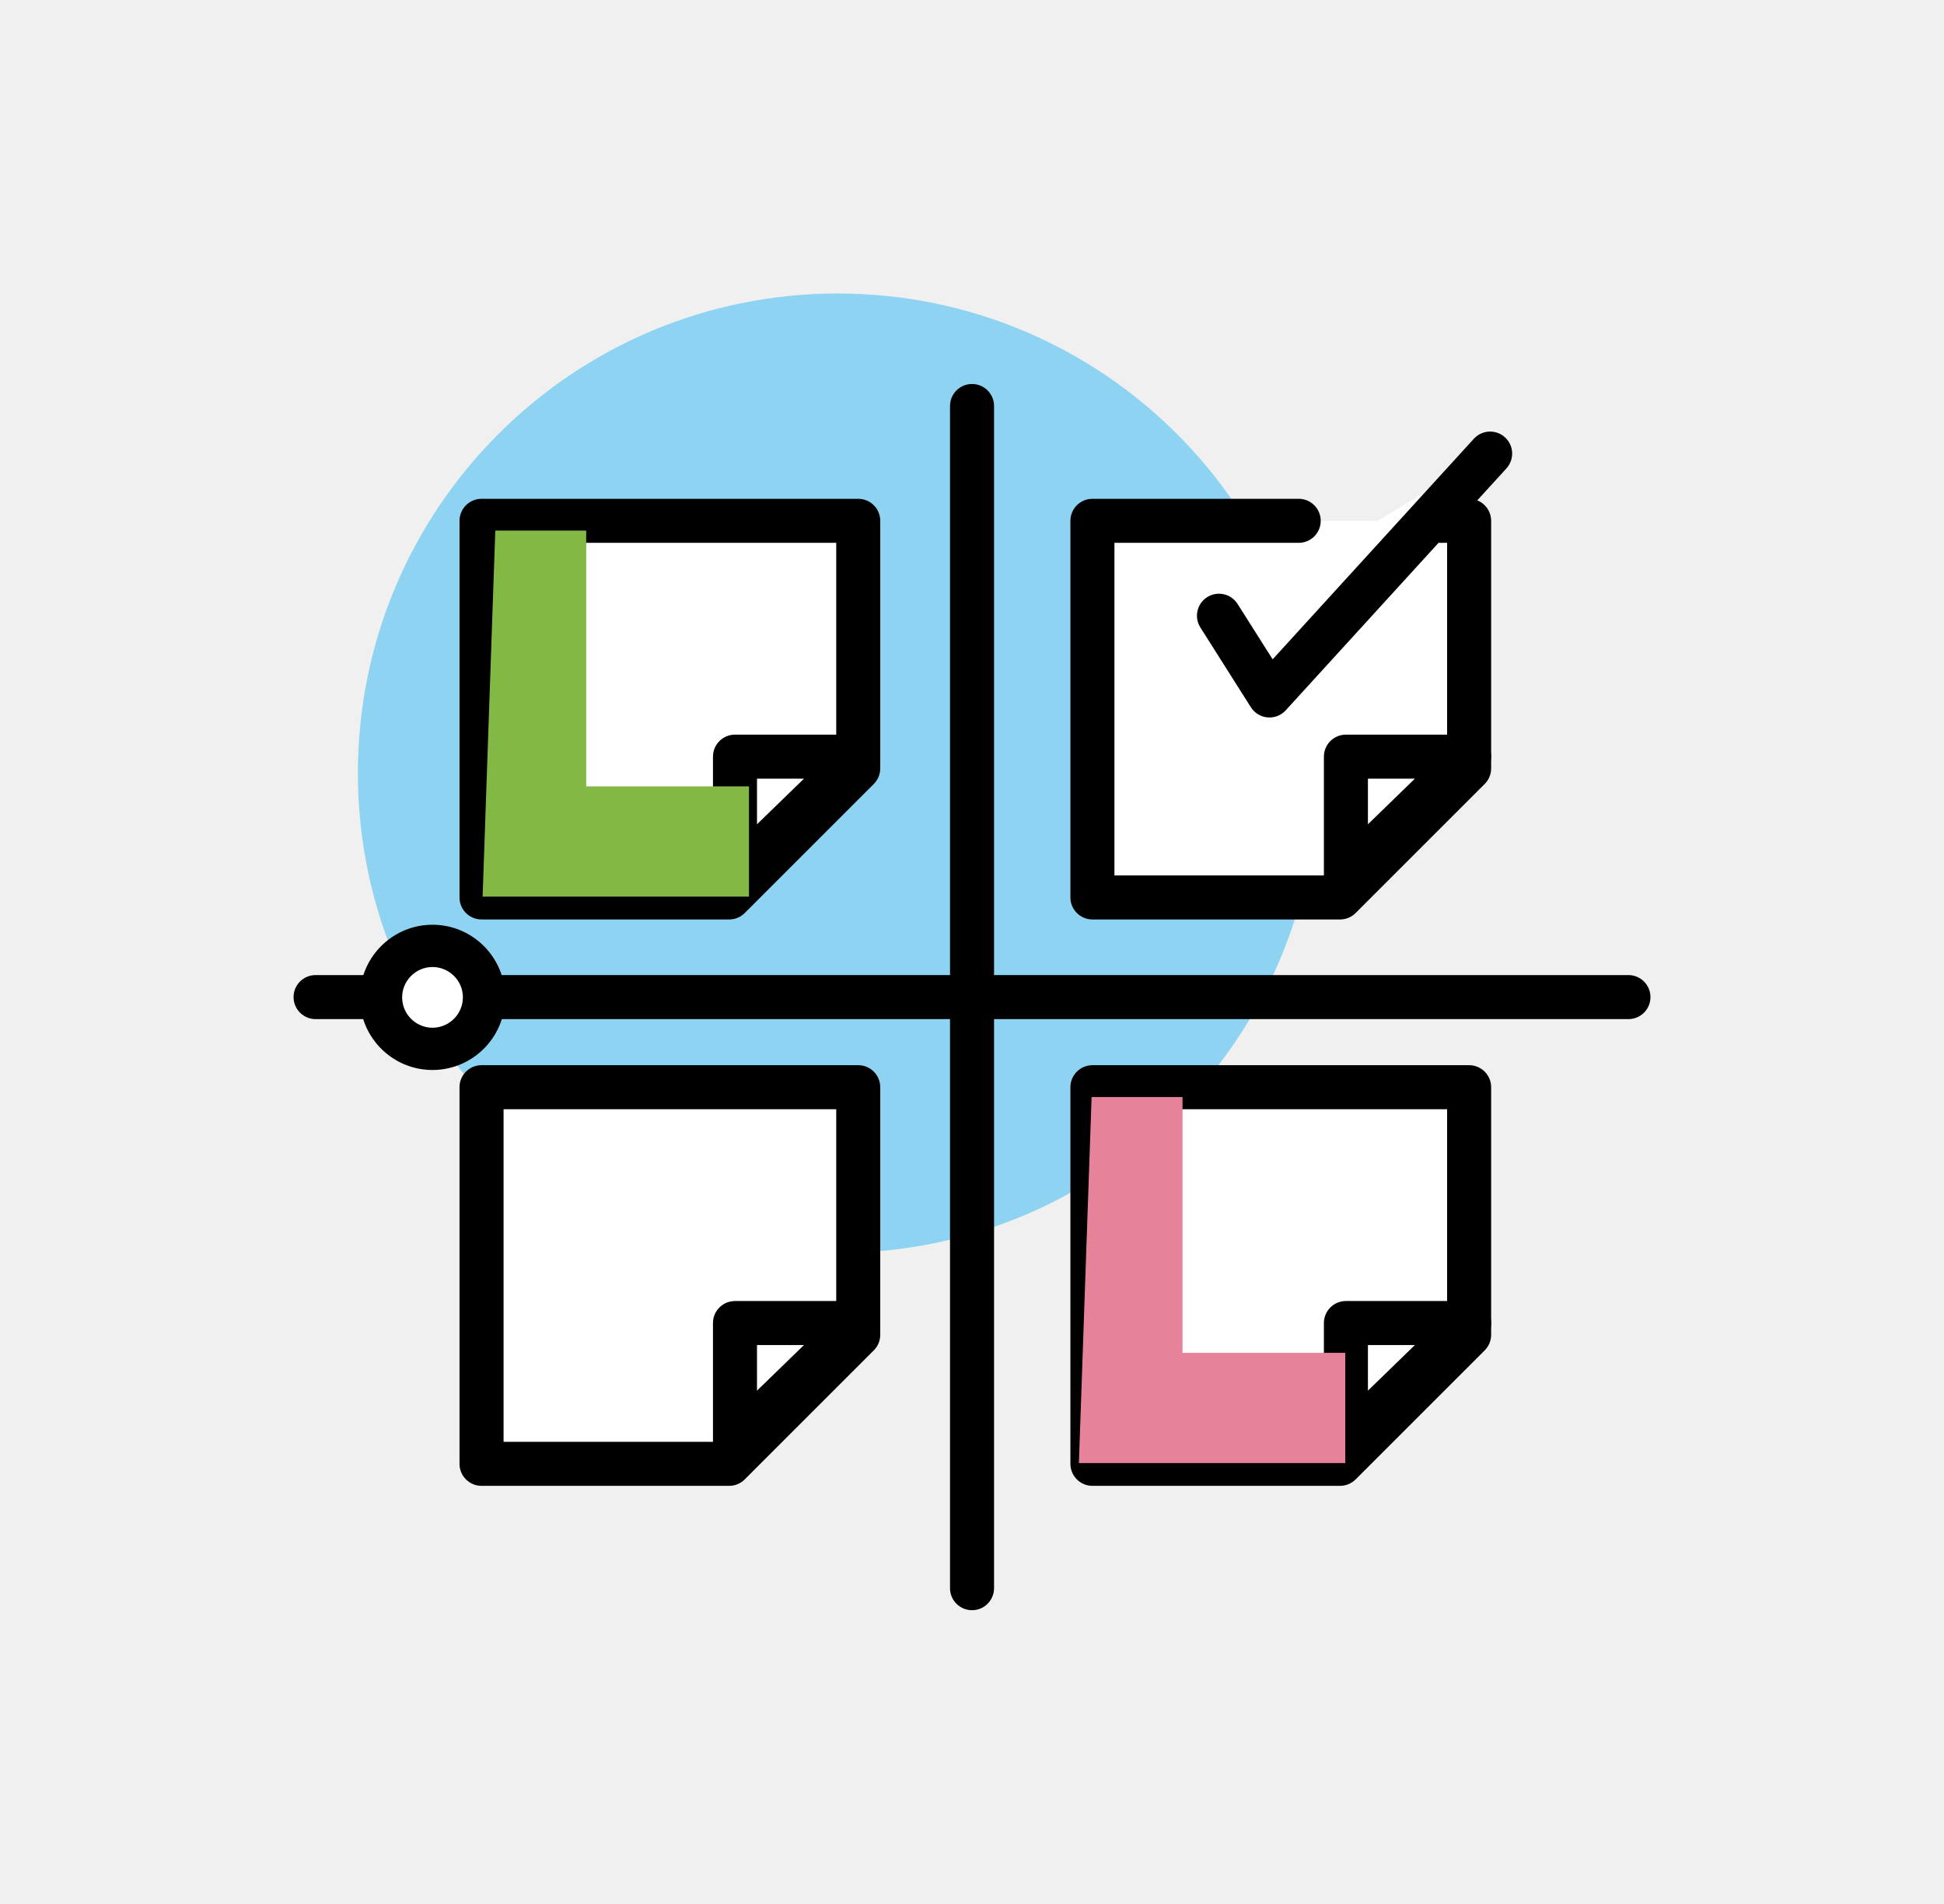
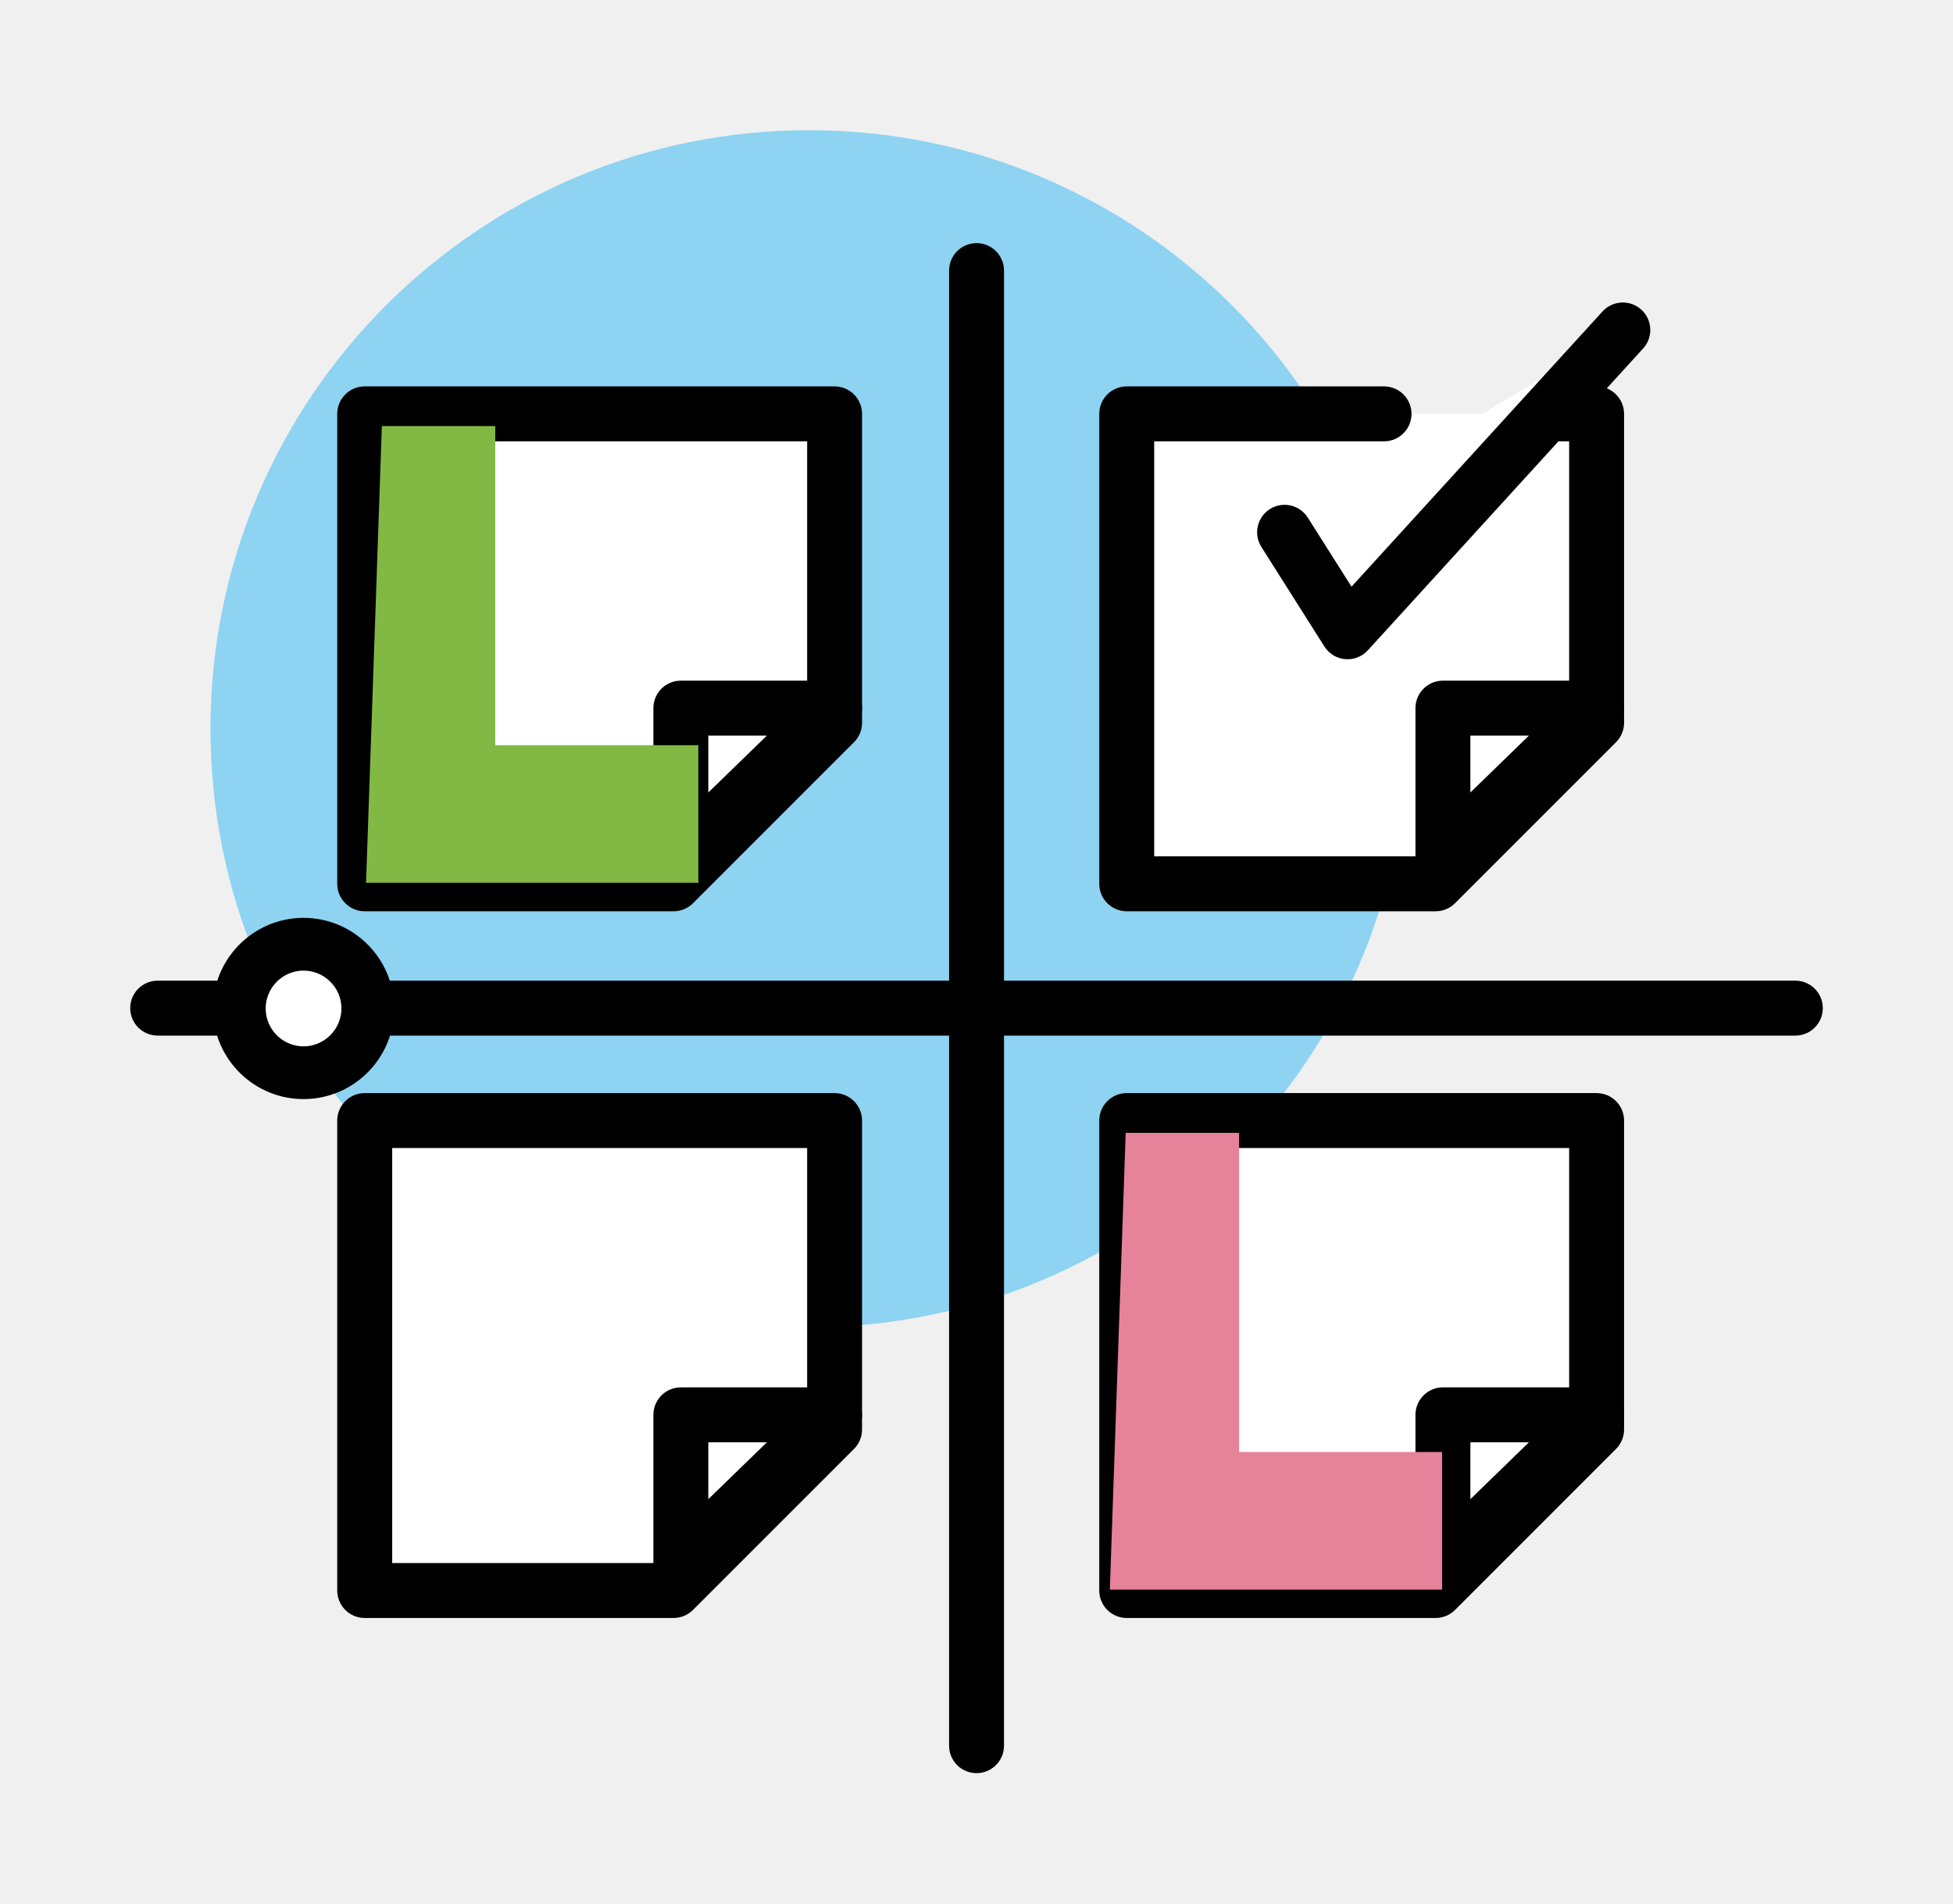
- <svg xmlns="http://www.w3.org/2000/svg" width="66.222" height="64.861" viewBox="0 0 17.521 17.161" version="1.1" id="svg9478">
+ <svg xmlns="http://www.w3.org/2000/svg" width="150" height="146.172" viewBox="0 0 39.687 38.675" version="1.1" id="svg9478">
  <defs id="defs9472" />
-   <g id="layer1" transform="translate(60.54335,-140.2528)">
-     <g transform="matrix(0.2645833,0,0,0.2645833,-204.2362,-137.1869)" id="g1546">
-       <g id="g1540">
-         <circle style="fill:#8ed3f1" cx="571.627" cy="1074.935" r="16.344" id="circle1456" />
-         <g id="g1526">
-           <g id="g1462">
-             <line style="fill:#ffffff" x1="576.203" y1="1062.424" x2="576.203" y2="1102.702" id="line1458" />
-             <path d="m 576.203,1103.452 c -0.415,0 -0.75,-0.336 -0.75,-0.75 v -40.278 c 0,-0.414 0.335,-0.75 0.75,-0.75 0.414,0 0.75,0.336 0.75,0.75 v 40.278 c 0,0.414 -0.336,0.75 -0.75,0.75 z" id="path1460" />
+   <g id="layer1" transform="translate(60.54335,-118.7392)">
+     <g transform="matrix(0.7441442,0,0,0.7441442,-469.477,-666.3593)" id="g1546" style="stroke-width:0.356">
+       <g id="g1540" style="stroke-width:0.356">
+         <circle style="fill:#8ed3f1;stroke-width:0.356" cx="571.627" cy="1074.935" r="16.344" id="circle1456" />
+         <g id="g1526" style="stroke-width:0.356">
+           <g id="g1462" style="stroke-width:0.356">
+             <line style="fill:#ffffff;stroke-width:0.356" x1="576.203" y1="1062.424" x2="576.203" y2="1102.702" id="line1458" />
+             <path d="m 576.203,1103.452 c -0.415,0 -0.75,-0.336 -0.75,-0.75 v -40.278 c 0,-0.414 0.335,-0.75 0.75,-0.75 0.414,0 0.75,0.336 0.75,0.75 v 40.278 c 0,0.414 -0.336,0.75 -0.75,0.75 z" id="path1460" style="stroke-width:0.356" />
          </g>
-           <g id="g1468">
-             <line style="fill:#ffffff" x1="553.841" y1="1082.563" x2="598.563" y2="1082.563" id="line1464" />
-             <path d="m 598.563,1083.313 h -44.722 c -0.414,0 -0.75,-0.336 -0.75,-0.75 0,-0.415 0.336,-0.75 0.75,-0.75 h 44.722 c 0.414,0 0.75,0.335 0.75,0.75 0,0.415 -0.336,0.75 -0.75,0.75 z" id="path1466" />
+           <g id="g1468" style="stroke-width:0.356">
+             <line style="fill:#ffffff;stroke-width:0.356" x1="553.841" y1="1082.563" x2="598.563" y2="1082.563" id="line1464" />
+             <path d="m 598.563,1083.313 h -44.722 c -0.414,0 -0.75,-0.336 -0.75,-0.75 0,-0.415 0.336,-0.75 0.75,-0.75 h 44.722 c 0.414,0 0.75,0.335 0.75,0.75 0,0.415 -0.336,0.75 -0.75,0.75 z" id="path1466" style="stroke-width:0.356" />
          </g>
-           <g id="g1482">
-             <g id="g1474">
-               <polygon style="fill:#ffffff" points="559.495,1085.633 559.495,1098.465 567.93,1098.465 572.327,1094.068 572.327,1085.633 " id="polygon1470" />
-               <path d="m 567.929,1099.215 h -8.435 c -0.414,0 -0.75,-0.336 -0.75,-0.75 v -12.832 c 0,-0.414 0.336,-0.75 0.75,-0.75 h 12.832 c 0.414,0 0.75,0.336 0.75,0.75 v 8.436 c 0,0.199 -0.079,0.39 -0.22,0.53 l -4.396,4.396 c -0.14,0.141 -0.332,0.22 -0.531,0.22 z m -7.684,-1.5 h 7.375 l 3.957,-3.957 v -7.375 h -11.332 z m 12.082,-3.647 h 0.01 z" id="path1472" />
+           <g id="g1482" style="stroke-width:0.356">
+             <g id="g1474" style="stroke-width:0.356">
+               <polygon style="fill:#ffffff;stroke-width:0.356" points="572.327,1085.633 559.495,1085.633 559.495,1098.465 567.93,1098.465 572.327,1094.068 " id="polygon1470" />
+               <path d="m 567.929,1099.215 h -8.435 c -0.414,0 -0.75,-0.336 -0.75,-0.75 v -12.832 c 0,-0.414 0.336,-0.75 0.75,-0.75 h 12.832 c 0.414,0 0.75,0.336 0.75,0.75 v 8.436 c 0,0.199 -0.079,0.39 -0.22,0.53 l -4.396,4.396 c -0.14,0.141 -0.332,0.22 -0.531,0.22 z m -7.684,-1.5 h 7.375 l 3.957,-3.957 v -7.375 h -11.332 z m 12.082,-3.647 h 0.01 z" id="path1472" style="stroke-width:0.356" />
            </g>
-             <g id="g1480">
-               <polygon style="fill:#ffffff" points="568.129,1093.668 572.327,1093.668 568.129,1097.745 " id="polygon1476" />
-               <path d="m 568.128,1098.495 c -0.098,0 -0.197,-0.02 -0.291,-0.06 -0.278,-0.117 -0.459,-0.389 -0.459,-0.69 v -4.077 c 0,-0.414 0.336,-0.75 0.75,-0.75 h 4.198 c 0.306,0 0.58,0.185 0.694,0.468 0.115,0.283 0.047,0.607 -0.172,0.82 l -4.197,4.077 c -0.142,0.139 -0.331,0.212 -0.523,0.212 z m 0.75,-4.077 v 1.553 l 1.6,-1.553 z" id="path1478" />
+             <g id="g1480" style="stroke-width:0.356">
+               <polygon style="fill:#ffffff;stroke-width:0.356" points="568.129,1093.668 572.327,1093.668 568.129,1097.745 " id="polygon1476" />
+               <path d="m 568.128,1098.495 c -0.098,0 -0.197,-0.02 -0.291,-0.06 -0.278,-0.117 -0.459,-0.389 -0.459,-0.69 v -4.077 c 0,-0.414 0.336,-0.75 0.75,-0.75 h 4.198 c 0.306,0 0.58,0.185 0.694,0.468 0.115,0.283 0.047,0.607 -0.172,0.82 l -4.197,4.077 c -0.142,0.139 -0.331,0.212 -0.523,0.212 z m 0.75,-4.077 v 1.553 l 1.6,-1.553 z" id="path1478" style="stroke-width:0.356" />
            </g>
          </g>
-           <g id="g1496">
-             <g id="g1488">
-               <polygon style="fill:#ffffff" points="559.495,1066.336 559.495,1079.168 567.93,1079.168 572.327,1074.771 572.327,1066.336 " id="polygon1484" />
-               <path d="m 567.929,1079.918 h -8.435 c -0.414,0 -0.75,-0.336 -0.75,-0.75 v -12.832 c 0,-0.414 0.336,-0.75 0.75,-0.75 h 12.832 c 0.414,0 0.75,0.336 0.75,0.75 v 8.436 c 0,0.199 -0.079,0.39 -0.22,0.53 l -4.396,4.396 c -0.14,0.142 -0.332,0.22 -0.531,0.22 z m -7.684,-1.5 h 7.375 l 3.957,-3.957 v -7.375 h -11.332 z m 12.082,-3.647 h 0.01 z" id="path1486" />
+           <g id="g1496" style="stroke-width:0.356">
+             <g id="g1488" style="stroke-width:0.356">
+               <polygon style="fill:#ffffff;stroke-width:0.356" points="572.327,1066.336 559.495,1066.336 559.495,1079.168 567.93,1079.168 572.327,1074.771 " id="polygon1484" />
+               <path d="m 567.929,1079.918 h -8.435 c -0.414,0 -0.75,-0.336 -0.75,-0.75 v -12.832 c 0,-0.414 0.336,-0.75 0.75,-0.75 h 12.832 c 0.414,0 0.75,0.336 0.75,0.75 v 8.436 c 0,0.199 -0.079,0.39 -0.22,0.53 l -4.396,4.396 c -0.14,0.142 -0.332,0.22 -0.531,0.22 z m -7.684,-1.5 h 7.375 l 3.957,-3.957 v -7.375 h -11.332 z m 12.082,-3.647 h 0.01 z" id="path1486" style="stroke-width:0.356" />
            </g>
-             <g id="g1494">
-               <polygon style="fill:#ffffff" points="568.129,1074.371 572.327,1074.371 568.129,1078.449 " id="polygon1490" />
-               <path d="m 568.128,1079.199 c -0.098,0 -0.197,-0.02 -0.291,-0.06 -0.278,-0.117 -0.459,-0.39 -0.459,-0.69 v -4.078 c 0,-0.414 0.336,-0.75 0.75,-0.75 h 4.198 c 0.306,0 0.58,0.186 0.694,0.469 0.115,0.282 0.047,0.606 -0.172,0.819 l -4.197,4.077 c -0.142,0.139 -0.331,0.213 -0.523,0.213 z m 0.75,-4.078 v 1.554 l 1.6,-1.554 z" id="path1492" />
+             <g id="g1494" style="stroke-width:0.356">
+               <polygon style="fill:#ffffff;stroke-width:0.356" points="568.129,1074.371 572.327,1074.371 568.129,1078.449 " id="polygon1490" />
+               <path d="m 568.128,1079.199 c -0.098,0 -0.197,-0.02 -0.291,-0.06 -0.278,-0.117 -0.459,-0.39 -0.459,-0.69 v -4.078 c 0,-0.414 0.336,-0.75 0.75,-0.75 h 4.198 c 0.306,0 0.58,0.186 0.694,0.469 0.115,0.282 0.047,0.606 -0.172,0.819 l -4.197,4.077 c -0.142,0.139 -0.331,0.213 -0.523,0.213 z m 0.75,-4.078 v 1.554 l 1.6,-1.554 z" id="path1492" style="stroke-width:0.356" />
            </g>
          </g>
-           <g id="g1510">
-             <g id="g1502">
-               <polygon style="fill:#ffffff" points="580.304,1085.633 580.304,1098.465 588.74,1098.465 593.136,1094.068 593.136,1085.633 " id="polygon1498" />
-               <path d="m 588.74,1099.215 h -8.436 c -0.414,0 -0.75,-0.336 -0.75,-0.75 v -12.832 c 0,-0.414 0.336,-0.75 0.75,-0.75 h 12.832 c 0.414,0 0.75,0.336 0.75,0.75 v 8.436 c 0,0.199 -0.079,0.39 -0.22,0.53 l -4.396,4.396 c -0.141,0.141 -0.331,0.22 -0.53,0.22 z m -7.686,-1.5 h 7.375 l 3.957,-3.957 v -7.375 h -11.332 z m 12.082,-3.647 h 0.01 z" id="path1500" />
+           <g id="g1510" style="stroke-width:0.356">
+             <g id="g1502" style="stroke-width:0.356">
+               <polygon style="fill:#ffffff;stroke-width:0.356" points="593.136,1085.633 580.304,1085.633 580.304,1098.465 588.74,1098.465 593.136,1094.068 " id="polygon1498" />
+               <path d="m 588.74,1099.215 h -8.436 c -0.414,0 -0.75,-0.336 -0.75,-0.75 v -12.832 c 0,-0.414 0.336,-0.75 0.75,-0.75 h 12.832 c 0.414,0 0.75,0.336 0.75,0.75 v 8.436 c 0,0.199 -0.079,0.39 -0.22,0.53 l -4.396,4.396 c -0.141,0.141 -0.331,0.22 -0.53,0.22 z m -7.686,-1.5 h 7.375 l 3.957,-3.957 v -7.375 h -11.332 z m 12.082,-3.647 h 0.01 z" id="path1500" style="stroke-width:0.356" />
            </g>
-             <g id="g1508">
-               <polygon style="fill:#ffffff" points="588.939,1093.668 593.136,1093.668 588.939,1097.745 " id="polygon1504" />
-               <path d="m 588.939,1098.495 c -0.099,0 -0.198,-0.02 -0.292,-0.06 -0.277,-0.117 -0.458,-0.389 -0.458,-0.69 v -4.077 c 0,-0.414 0.336,-0.75 0.75,-0.75 h 4.197 c 0.306,0 0.58,0.185 0.695,0.468 0.114,0.283 0.047,0.607 -0.173,0.82 l -4.197,4.077 c -0.142,0.139 -0.331,0.212 -0.522,0.212 z m 0.75,-4.077 v 1.553 l 1.599,-1.553 z" id="path1506" />
+             <g id="g1508" style="stroke-width:0.356">
+               <polygon style="fill:#ffffff;stroke-width:0.356" points="588.939,1093.668 593.136,1093.668 588.939,1097.745 " id="polygon1504" />
+               <path d="m 588.939,1098.495 c -0.099,0 -0.198,-0.02 -0.292,-0.06 -0.277,-0.117 -0.458,-0.389 -0.458,-0.69 v -4.077 c 0,-0.414 0.336,-0.75 0.75,-0.75 h 4.197 c 0.306,0 0.58,0.185 0.695,0.468 0.114,0.283 0.047,0.607 -0.173,0.82 l -4.197,4.077 c -0.142,0.139 -0.331,0.212 -0.522,0.212 z m 0.75,-4.077 v 1.553 l 1.599,-1.553 z" id="path1506" style="stroke-width:0.356" />
            </g>
          </g>
-           <g id="g1524">
-             <g id="g1516">
-               <polyline style="fill:#ffffff" points="587.332,1066.336 580.304,1066.336 580.304,1079.168 588.74,1079.168 593.136,1074.771        593.136,1066.336 592.139,1066.336      " id="polyline1512" />
-               <path d="m 588.74,1079.918 h -8.436 c -0.414,0 -0.75,-0.336 -0.75,-0.75 v -12.832 c 0,-0.414 0.336,-0.75 0.75,-0.75 h 7.027 c 0.414,0 0.75,0.336 0.75,0.75 0,0.415 -0.336,0.75 -0.75,0.75 h -6.277 v 11.332 h 7.375 l 3.957,-3.957 v -7.375 h -0.247 c -0.415,0 -0.75,-0.335 -0.75,-0.75 0,-0.414 0.335,-0.75 0.75,-0.75 h 0.997 c 0.414,0 0.75,0.336 0.75,0.75 v 8.436 c 0,0.199 -0.079,0.39 -0.22,0.53 l -4.396,4.396 c -0.141,0.142 -0.331,0.22 -0.53,0.22 z" id="path1514" />
+           <g id="g1524" style="stroke-width:0.356">
+             <g id="g1516" style="stroke-width:0.356">
+               <polyline style="fill:#ffffff;stroke-width:0.356" points="587.332,1066.336 580.304,1066.336 580.304,1079.168 588.74,1079.168 593.136,1074.771        593.136,1066.336 592.139,1066.336      " id="polyline1512" />
+               <path d="m 588.74,1079.918 h -8.436 c -0.414,0 -0.75,-0.336 -0.75,-0.75 v -12.832 c 0,-0.414 0.336,-0.75 0.75,-0.75 h 7.027 c 0.414,0 0.75,0.336 0.75,0.75 0,0.415 -0.336,0.75 -0.75,0.75 h -6.277 v 11.332 h 7.375 l 3.957,-3.957 v -7.375 h -0.247 c -0.415,0 -0.75,-0.335 -0.75,-0.75 0,-0.414 0.335,-0.75 0.75,-0.75 h 0.997 c 0.414,0 0.75,0.336 0.75,0.75 v 8.436 c 0,0.199 -0.079,0.39 -0.22,0.53 l -4.396,4.396 c -0.141,0.142 -0.331,0.22 -0.53,0.22 z" id="path1514" style="stroke-width:0.356" />
            </g>
-             <g id="g1522">
-               <polygon style="fill:#ffffff" points="588.939,1074.371 593.136,1074.371 588.939,1078.449 " id="polygon1518" />
-               <path d="m 588.939,1079.199 c -0.099,0 -0.198,-0.02 -0.292,-0.06 -0.277,-0.117 -0.458,-0.39 -0.458,-0.69 v -4.078 c 0,-0.414 0.336,-0.75 0.75,-0.75 h 4.197 c 0.306,0 0.58,0.186 0.695,0.469 0.114,0.282 0.047,0.606 -0.173,0.819 l -4.197,4.077 c -0.142,0.139 -0.331,0.213 -0.522,0.213 z m 0.75,-4.078 v 1.554 l 1.599,-1.554 z" id="path1520" />
+             <g id="g1522" style="stroke-width:0.356">
+               <polygon style="fill:#ffffff;stroke-width:0.356" points="588.939,1074.371 593.136,1074.371 588.939,1078.449 " id="polygon1518" />
+               <path d="m 588.939,1079.199 c -0.099,0 -0.198,-0.02 -0.292,-0.06 -0.277,-0.117 -0.458,-0.39 -0.458,-0.69 v -4.078 c 0,-0.414 0.336,-0.75 0.75,-0.75 h 4.197 c 0.306,0 0.58,0.186 0.695,0.469 0.114,0.282 0.047,0.606 -0.173,0.819 l -4.197,4.077 c -0.142,0.139 -0.331,0.213 -0.522,0.213 z m 0.75,-4.078 v 1.554 l 1.599,-1.554 z" id="path1520" style="stroke-width:0.356" />
            </g>
          </g>
        </g>
-         <g id="g1532">
-           <polyline style="fill:#ffffff" points="584.615,1069.567 586.335,1072.284 593.852,1064.043    " id="polyline1528" />
-           <path d="m 586.335,1073.034 c -0.021,0 -0.044,0 -0.065,0 -0.232,-0.021 -0.443,-0.148 -0.568,-0.346 l -1.72,-2.717 c -0.222,-0.351 -0.118,-0.813 0.231,-1.035 0.351,-0.222 0.813,-0.117 1.035,0.232 l 1.195,1.887 6.854,-7.515 c 0.279,-0.306 0.754,-0.328 1.06,-0.049 0.307,0.279 0.328,0.753 0.049,1.06 l -7.516,8.24 c -0.143,0.157 -0.345,0.246 -0.555,0.246 z" id="path1530" />
+         <g id="g1532" style="stroke-width:0.356">
+           <polyline style="fill:#ffffff;stroke-width:0.356" points="584.615,1069.567 586.335,1072.284 593.852,1064.043    " id="polyline1528" />
+           <path d="m 586.335,1073.034 c -0.021,0 -0.044,0 -0.065,0 -0.232,-0.021 -0.443,-0.148 -0.568,-0.346 l -1.72,-2.717 c -0.222,-0.351 -0.118,-0.813 0.231,-1.035 0.351,-0.222 0.813,-0.117 1.035,0.232 l 1.195,1.887 6.854,-7.515 c 0.279,-0.306 0.754,-0.328 1.06,-0.049 0.307,0.279 0.328,0.753 0.049,1.06 l -7.516,8.24 c -0.143,0.157 -0.345,0.246 -0.555,0.246 z" id="path1530" style="stroke-width:0.356" />
        </g>
-         <g id="g1538">
-           <path style="fill:#ffffff" d="m 559.187,1081.398 c 1.233,1.783 -0.682,3.752 -2.498,2.568 -0.088,-0.058 -0.168,-0.135 -0.228,-0.222 -1.234,-1.782 0.681,-3.751 2.497,-2.567 0.089,0.058 0.168,0.135 0.229,0.221 z" id="path1534" />
-           <path d="m 557.858,1085.046 c -1.363,0.02 -2.489,-1.075 -2.508,-2.439 -0.019,-1.364 1.076,-2.49 2.439,-2.509 1.365,-0.02 2.49,1.076 2.51,2.439 0.019,1.365 -1.076,2.49 -2.441,2.509 z m -0.049,-3.508 c -0.57,0.01 -1.026,0.479 -1.019,1.048 0.008,0.57 0.478,1.028 1.048,1.021 0.569,-0.01 1.028,-0.479 1.021,-1.049 -0.007,-0.57 -0.48,-1.028 -1.05,-1.02 z" id="path1536" />
+         <g id="g1538" style="stroke-width:0.356">
+           <path style="fill:#ffffff;stroke-width:0.356" d="m 559.187,1081.398 c 1.233,1.783 -0.682,3.752 -2.498,2.568 -0.088,-0.058 -0.168,-0.135 -0.228,-0.222 -1.234,-1.782 0.681,-3.751 2.497,-2.567 0.089,0.058 0.168,0.135 0.229,0.221 z" id="path1534" />
+           <path d="m 557.858,1085.046 c -1.363,0.02 -2.489,-1.075 -2.508,-2.439 -0.019,-1.364 1.076,-2.49 2.439,-2.509 1.365,-0.02 2.49,1.076 2.51,2.439 0.019,1.365 -1.076,2.49 -2.441,2.509 z m -0.049,-3.508 c -0.57,0.01 -1.026,0.479 -1.019,1.048 0.008,0.57 0.478,1.028 1.048,1.021 0.569,-0.01 1.028,-0.479 1.021,-1.049 -0.007,-0.57 -0.48,-1.028 -1.05,-1.02 z" id="path1536" style="stroke-width:0.356" />
        </g>
      </g>
-       <polygon style="fill:#82b945" points="563.06,1066.669 563.06,1075.383 568.605,1075.383 568.605,1079.14 559.531,1079.14 559.963,1066.669 " id="polygon1542" />
-       <polygon style="fill:#e7829b" points="583.373,1085.969 583.373,1094.683 588.917,1094.683 588.917,1098.44 579.843,1098.44 580.276,1085.969 " id="polygon1544" />
+       <polygon style="fill:#82b945;stroke-width:0.356" points="559.963,1066.669 563.06,1066.669 563.06,1075.383 568.605,1075.383 568.605,1079.14 559.531,1079.14 " id="polygon1542" />
+       <polygon style="fill:#e7829b;stroke-width:0.356" points="580.276,1085.969 583.373,1085.969 583.373,1094.683 588.917,1094.683 588.917,1098.44 579.843,1098.44 " id="polygon1544" />
    </g>
  </g>
</svg>
